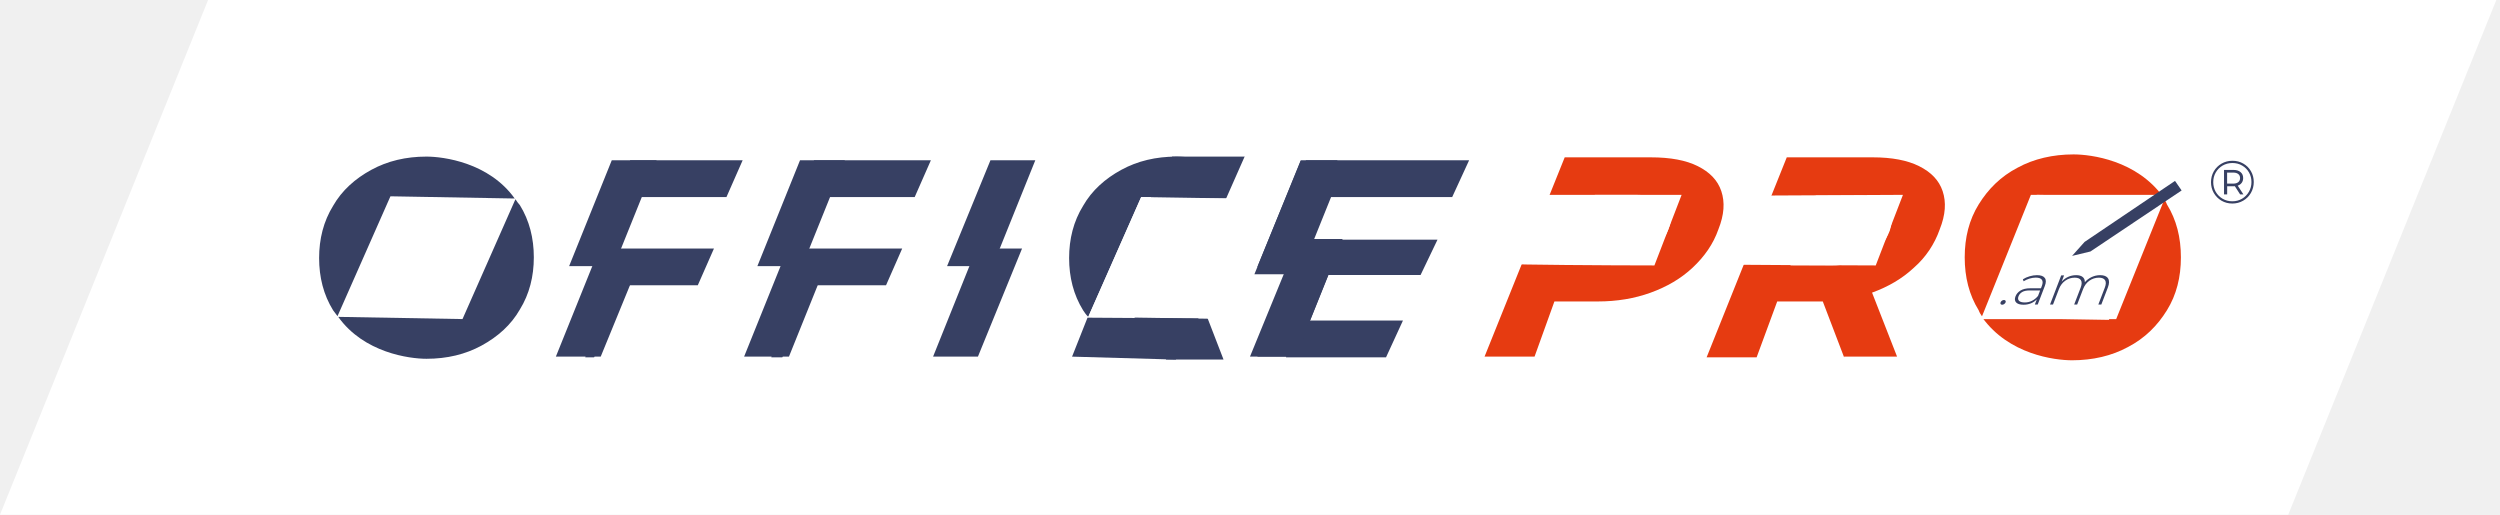
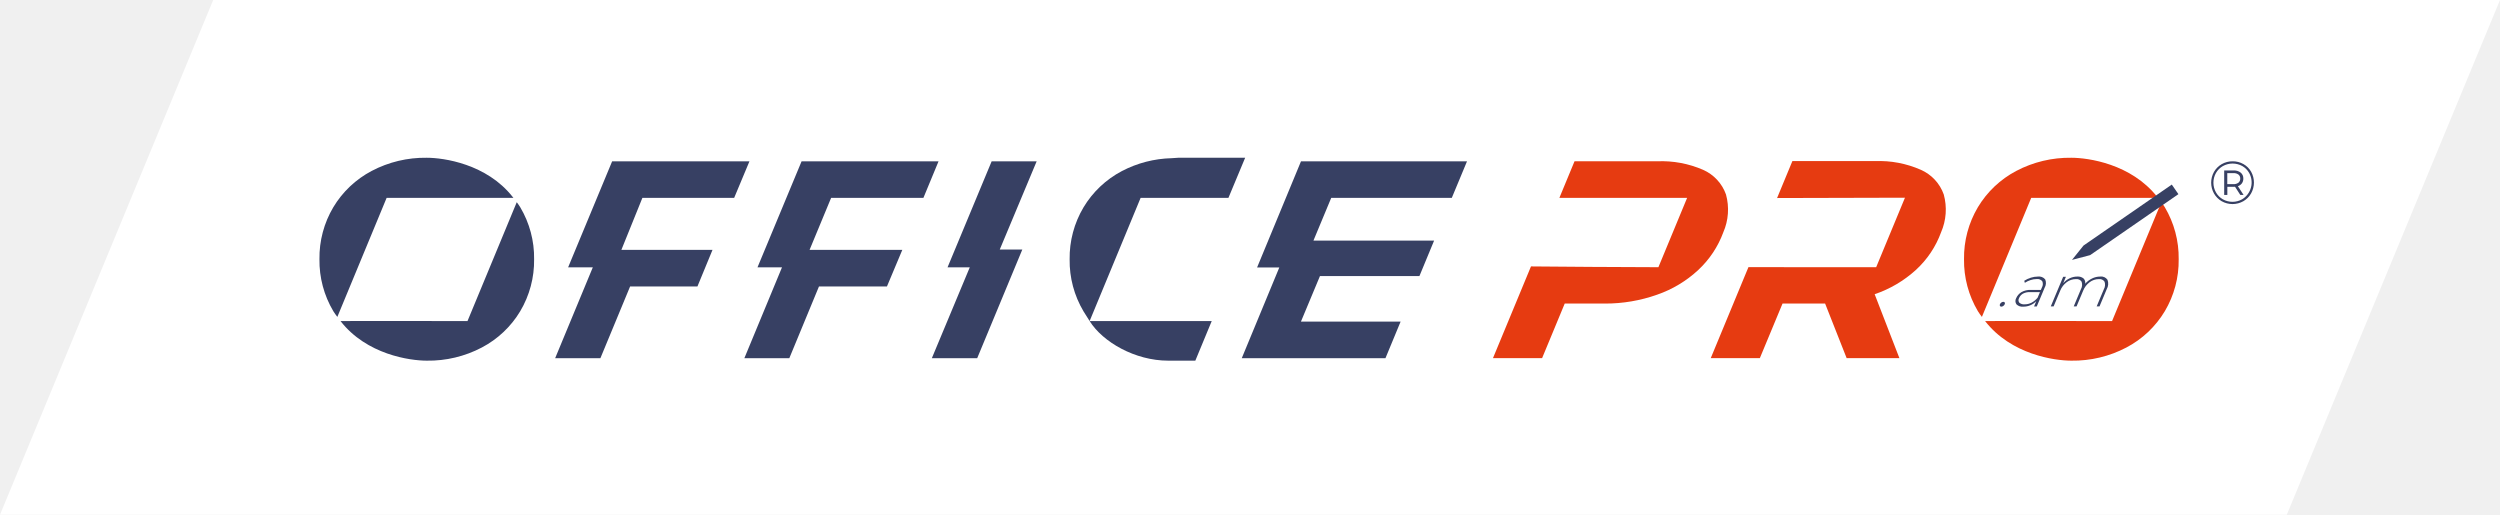
<svg xmlns="http://www.w3.org/2000/svg" width="340" height="70" viewBox="0 0 340 70" fill="none">
-   <g clip-path="url(#clip0_2410_1018)">
-     <path d="M311.2 70H0L28.3 0H339.5L311.2 70Z" fill="white" />
-     <path d="M303.612 21.865C304.156 21.865 304.647 21.992 305.086 22.244C305.531 22.497 305.88 22.846 306.133 23.291C306.385 23.73 306.511 24.218 306.511 24.757C306.511 25.295 306.382 25.789 306.124 26.239C305.866 26.684 305.515 27.036 305.07 27.294C304.625 27.552 304.134 27.681 303.595 27.681C303.057 27.681 302.566 27.552 302.121 27.294C301.682 27.036 301.333 26.684 301.075 26.239C300.822 25.795 300.696 25.306 300.696 24.773C300.696 24.241 300.822 23.752 301.075 23.307C301.333 22.862 301.684 22.511 302.129 22.253C302.574 21.994 303.068 21.865 303.612 21.865ZM303.595 27.376C304.079 27.376 304.518 27.261 304.913 27.03C305.309 26.794 305.622 26.478 305.852 26.083C306.083 25.682 306.198 25.24 306.198 24.757C306.198 24.273 306.086 23.837 305.861 23.447C305.636 23.052 305.325 22.741 304.93 22.516C304.54 22.285 304.101 22.17 303.612 22.17C303.123 22.17 302.678 22.285 302.277 22.516C301.882 22.747 301.569 23.063 301.338 23.463C301.113 23.859 301.001 24.295 301.001 24.773C301.001 25.251 301.113 25.69 301.338 26.091C301.569 26.487 301.882 26.8 302.277 27.03C302.673 27.261 303.112 27.376 303.595 27.376ZM305.07 24.213C305.07 24.466 305.004 24.683 304.872 24.864C304.746 25.04 304.565 25.169 304.329 25.251L305.103 26.437H304.658L303.941 25.325C303.897 25.331 303.834 25.333 303.752 25.333H302.895V26.437H302.467V23.109H303.752C304.158 23.109 304.48 23.208 304.716 23.406C304.952 23.604 305.07 23.873 305.07 24.213ZM303.727 24.971C304.018 24.971 304.243 24.905 304.403 24.773C304.567 24.641 304.65 24.455 304.65 24.213C304.65 23.977 304.567 23.796 304.403 23.669C304.243 23.538 304.018 23.472 303.727 23.472H302.887V24.971H303.727Z" fill="#374063" />
-     <path d="M230.9 22.598C232.5 23.398 233.6 24.498 234.1 25.998C234.6 27.498 234.5 29.198 233.7 31.198C233 33.198 231.8 34.898 230.2 36.398C228.6 37.898 226.7 38.998 224.5 39.798C222.3 40.598 219.9 40.998 217.3 40.998H211.4L208.7 48.498H201.9L212.8 21.398H224.5C227.2 21.398 229.3 21.798 230.9 22.598ZM224 34.698C225.4 33.898 226.3 32.698 226.9 31.198C227.5 29.698 227.4 28.498 226.6 27.698C225.8 26.898 224.4 26.498 222.4 26.498H216.9L213.4 35.898H218.9C220.9 35.998 222.6 35.598 224 34.698Z" fill="#E63B11" />
-     <path d="M250.8 48.598L247.9 40.998H247.6H241.7L238.9 48.598H232.1L243 21.398H254.7C257.3 21.398 259.4 21.798 261 22.598C262.6 23.398 263.7 24.498 264.2 25.998C264.7 27.498 264.6 29.198 263.8 31.198C263.1 33.198 261.9 34.998 260.3 36.398C258.7 37.898 256.8 38.998 254.6 39.798L258 48.498H250.8V48.598ZM256.7 27.798C255.9 26.998 254.5 26.598 252.5 26.598H247L243.5 36.098H249C251 36.098 252.7 35.698 254.1 34.898C255.5 34.098 256.4 32.898 257 31.398C257.5 29.798 257.4 28.598 256.7 27.798Z" fill="#E63B11" />
-     <path d="M269.601 43.1L277.001 26.5L294.201 26.8C290.601 21.8 284.401 21 282.001 21C279.201 21 276.601 21.6 274.401 22.8C272.101 24 270.401 25.7 269.101 27.8C267.801 29.9 267.201 32.3 267.201 35C267.201 37.7 267.801 40.1 269.101 42.2C269.201 42.5 269.401 42.8 269.601 43.1Z" fill="#E63B11" />
-     <path d="M294.202 26.898L286.802 43.498L269.602 43.198C273.202 48.198 279.402 48.998 281.802 48.998C284.602 48.998 287.202 48.398 289.402 47.198C291.702 45.998 293.402 44.298 294.702 42.198C296.002 40.098 296.602 37.698 296.602 34.998C296.602 32.298 296.002 29.898 294.702 27.798C294.602 27.498 294.402 27.198 294.202 26.898Z" fill="#E63B11" />
-     <path d="M287.8 43.4H269.4L276.2 26.5H294.6L287.8 43.4Z" fill="white" />
-     <path d="M284.301 34.202L281.801 34.802L283.501 32.902L295.801 24.602L296.701 25.902L284.301 34.202Z" fill="#374063" />
-     <path d="M255.1 36.1L258.8 26.5L239 26.6L235.5 36C235.6 36 248.9 36.1 255.1 36.1Z" fill="white" />
-     <path d="M225 36.1L228.7 26.5H209L205.5 35.9C205.5 36 218.8 36.1 225 36.1Z" fill="white" />
-     <path d="M272.296 41.444C272.203 41.444 272.134 41.414 272.087 41.353C272.047 41.287 272.044 41.209 272.079 41.118C272.114 41.027 272.176 40.951 272.264 40.89C272.358 40.829 272.451 40.799 272.543 40.799C272.635 40.799 272.702 40.829 272.744 40.89C272.791 40.951 272.797 41.027 272.762 41.118C272.727 41.209 272.662 41.287 272.566 41.353C272.478 41.414 272.388 41.444 272.296 41.444ZM277.027 37.421C277.553 37.421 277.908 37.548 278.093 37.801C278.28 38.049 278.28 38.416 278.093 38.901L277.129 41.414H276.738L277.009 40.708C276.784 40.941 276.517 41.123 276.206 41.255C275.897 41.381 275.561 41.444 275.198 41.444C274.726 41.444 274.392 41.34 274.195 41.133C274.004 40.926 273.973 40.652 274.104 40.313C274.23 39.984 274.457 39.719 274.784 39.516C275.118 39.309 275.562 39.205 276.115 39.205H277.57L277.692 38.886C277.834 38.517 277.834 38.236 277.691 38.044C277.553 37.851 277.278 37.755 276.866 37.755C276.584 37.755 276.296 37.801 276.001 37.892C275.711 37.983 275.448 38.104 275.21 38.256L275.112 37.983C275.391 37.806 275.699 37.669 276.034 37.573C276.371 37.472 276.702 37.421 277.027 37.421ZM275.374 41.133C275.727 41.133 276.054 41.057 276.356 40.905C276.664 40.754 276.935 40.533 277.171 40.245L277.456 39.501H276.009C275.592 39.501 275.261 39.572 275.017 39.714C274.778 39.855 274.611 40.05 274.516 40.298C274.417 40.556 274.441 40.761 274.589 40.913C274.739 41.06 275 41.133 275.374 41.133ZM285.621 37.421C286.147 37.421 286.504 37.565 286.691 37.854C286.884 38.142 286.876 38.557 286.669 39.099L285.78 41.414H285.373L286.25 39.129C286.421 38.684 286.435 38.345 286.291 38.112C286.148 37.879 285.867 37.763 285.45 37.763C284.973 37.763 284.54 37.902 284.151 38.18C283.768 38.459 283.486 38.833 283.305 39.304L282.495 41.414H282.088L282.966 39.129C283.137 38.684 283.15 38.345 283.006 38.112C282.863 37.879 282.582 37.763 282.165 37.763C281.688 37.763 281.255 37.902 280.866 38.18C280.483 38.459 280.201 38.833 280.02 39.304L279.21 41.414H278.804L280.325 37.452H280.715L280.389 38.302C280.636 38.023 280.928 37.808 281.262 37.657C281.604 37.5 281.968 37.421 282.353 37.421C282.738 37.421 283.032 37.502 283.235 37.664C283.444 37.826 283.545 38.064 283.539 38.378C283.792 38.084 284.101 37.851 284.465 37.679C284.835 37.507 285.22 37.421 285.621 37.421Z" fill="#374063" />
-     <path d="M190.8 43.597L188.5 48.597H174.9L177.6 21.797H199.8L197.5 26.797H180L177.6 32.597H195.5L193.2 37.397H180L177.9 43.597H190.8Z" fill="#374063" />
-     <path d="M45.9 42.997L53.1 26.697L70 26.997C66.5 22.097 60.3 21.297 58 21.297C55.2 21.297 52.7 21.897 50.5 23.097C48.3 24.297 46.5 25.897 45.3 27.997C44 30.097 43.4 32.497 43.4 35.097C43.4 37.697 44 40.097 45.3 42.197C45.5 42.497 45.7 42.697 45.9 42.997Z" fill="#374063" />
-     <path d="M70.1 27.094L62.9 43.394L46 43.094C49.5 47.994 55.7 48.794 58 48.794C60.8 48.794 63.3 48.194 65.5 46.994C67.7 45.794 69.5 44.194 70.7 42.094C72 39.994 72.6 37.594 72.6 34.994C72.6 32.394 72 29.994 70.7 27.894C70.5 27.694 70.3 27.394 70.1 27.094Z" fill="#374063" />
-     <path d="M176.2 48.5H171L177.5 32.5H182.6L176.2 48.5Z" fill="#374063" />
-     <path d="M148 43.097L155.2 26.797L172 26.997C168.5 22.097 162.3 21.297 160 21.297C157.2 21.297 154.7 21.897 152.5 23.097C150.3 24.297 148.5 25.897 147.3 27.997C146 30.097 145.4 32.497 145.4 35.097C145.4 37.697 146 40.097 147.3 42.197C147.5 42.497 147.7 42.797 148 43.097Z" fill="#374063" />
-     <path d="M156.801 29.297L157.801 26.997H167.201L169.401 21.297H159.401L156.301 24.597L156.801 29.297Z" fill="#374063" />
-     <path d="M157.8 40.898L158.8 43.198H164.2L166.4 48.898H158.6L152.6 40.898H157.8Z" fill="#374063" />
-     <path d="M148.001 43.097L155.201 26.797L174.001 27.097L167.401 43.397L148.001 43.097C148.001 43.197 147.701 42.797 148.001 43.097Z" fill="white" />
-     <path d="M162.2 37.3L169.4 21L172.1 21.3L172.2 37.6L160.6 37.3C160.7 37.4 160.4 37 162.2 37.3Z" fill="white" />
-     <path d="M159.901 48.903L145.801 48.503L147.901 43.203L163.001 43.303L159.901 48.903Z" fill="#374063" />
-     <path d="M175.6 37.297H170.6L176.9 21.797H181.9L175.6 37.297Z" fill="#374063" />
-     <path d="M110.3 26.697L107.2 33.797H122.7L120.5 38.797H110.3L106.4 48.597H104.9L110.7 21.797H126.6L124.4 26.797H110.3V26.697Z" fill="#374063" />
-     <path d="M107.301 48.494H101.201L107.001 34.094H113.101L107.301 48.494Z" fill="#374063" />
-     <path d="M109.102 36.197H103.002L108.802 21.797H114.902L109.102 36.197Z" fill="#374063" />
-     <path d="M133 48.497H126.9L132.8 33.797H139L133 48.497Z" fill="#374063" />
-     <path d="M135.001 36.197H128.801L134.701 21.797H140.801L135.001 36.197Z" fill="#374063" />
-     <path d="M177.2 36.298H171L176.9 21.898H183L177.2 36.298Z" fill="#374063" />
-     <path d="M176.2 48.494H170L175.9 34.094H182L176.2 48.494Z" fill="#374063" />
-     <path d="M84.7 26.697L81.6 33.797H97.1L94.9 38.797H84.7L80.8 48.597H79.6L85.7 21.797H101L98.8 26.797H84.7V26.697Z" fill="#374063" />
-     <path d="M81.7 48.494H75.6L81.4 34.094H87.6L81.7 48.494Z" fill="#374063" />
-     <path d="M83.5 36.197H77.4L83.2 21.797H89.3L83.5 36.197Z" fill="#374063" />
+   <g clip-path="url(#clip0_2491_1095)">
+     <path d="M311.005 70H0L28.995 0H340L311.005 70Z" fill="white" />
+     <path d="M305.114 22.317C305.549 22.563 305.909 22.923 306.156 23.359C306.406 23.81 306.536 24.318 306.535 24.834C306.533 25.35 306.4 25.858 306.147 26.308C305.896 26.748 305.532 27.114 305.093 27.366C304.643 27.62 304.136 27.753 303.62 27.753C303.104 27.753 302.597 27.62 302.148 27.366C301.712 27.114 301.351 26.75 301.102 26.312C300.851 25.864 300.719 25.359 300.719 24.845C300.719 24.332 300.851 23.827 301.102 23.379C301.352 22.94 301.714 22.576 302.152 22.325C302.603 22.065 303.115 21.931 303.635 21.938C304.153 21.931 304.663 22.062 305.114 22.317ZM304.936 27.099C305.527 26.74 305.956 26.167 306.133 25.498C306.31 24.83 306.22 24.12 305.884 23.516C305.663 23.128 305.343 22.806 304.957 22.584C304.551 22.359 304.094 22.242 303.63 22.242C303.166 22.243 302.71 22.363 302.305 22.589C301.913 22.813 301.588 23.139 301.366 23.532C301.142 23.933 301.024 24.386 301.024 24.845C301.024 25.305 301.142 25.758 301.366 26.159C301.587 26.552 301.91 26.878 302.301 27.103C302.703 27.33 303.157 27.449 303.619 27.448C304.081 27.448 304.535 27.327 304.936 27.099ZM304.899 24.932C304.762 25.117 304.571 25.254 304.352 25.323L305.126 26.51H304.681L303.964 25.398C303.901 25.404 303.838 25.407 303.775 25.405H302.918V26.51H302.49V23.182H303.775C304.121 23.163 304.463 23.268 304.739 23.479C304.856 23.577 304.948 23.701 305.01 23.841C305.071 23.981 305.099 24.133 305.093 24.285C305.1 24.516 305.032 24.743 304.899 24.932ZM304.43 24.846C304.511 24.778 304.575 24.692 304.618 24.594C304.66 24.497 304.679 24.391 304.673 24.285C304.678 24.181 304.659 24.078 304.617 23.982C304.575 23.887 304.511 23.803 304.43 23.738C304.232 23.598 303.992 23.529 303.75 23.544H302.91V25.043H303.75C303.993 25.058 304.233 24.988 304.43 24.846Z" fill="#374063" />
+     <path d="M294.415 28.183C294.27 27.942 294.103 27.723 293.94 27.5L287.242 43.665C287.242 43.665 269.956 43.644 269.973 43.665C273.521 48.227 279.408 49.05 281.704 49.05C284.311 49.089 286.886 48.473 289.193 47.259C291.354 46.124 293.16 44.416 294.415 42.323C295.684 40.186 296.337 37.739 296.301 35.253C296.337 32.768 295.684 30.321 294.415 28.183Z" fill="#E63B11" />
+     <path d="M276.245 26.906H293.484C293.457 26.871 293.416 26.819 293.388 26.785C289.836 22.274 283.99 21.455 281.704 21.455C279.097 21.416 276.522 22.031 274.214 23.245C272.054 24.38 270.248 26.088 268.993 28.181C267.724 30.319 267.071 32.766 267.107 35.251C267.071 37.737 267.724 40.184 268.993 42.322C269.158 42.596 269.353 42.845 269.539 43.1L276.245 26.906Z" fill="#E63B11" />
+     <path d="M284.258 34.697L281.789 35.347L283.358 33.394L295.363 25.102L296.263 26.405L284.258 34.697Z" fill="#374063" />
+     <path d="M264.35 26.445C264.087 25.702 263.674 25.022 263.138 24.445C262.601 23.868 261.953 23.407 261.231 23.091C259.273 22.23 257.144 21.826 255.006 21.909H243.764L241.683 26.933L259.075 26.887L255.161 36.337C250.332 36.337 240.366 36.334 237.787 36.334L232.662 48.705H239.34L242.424 41.283H248.215L251.143 48.705H258.318L254.954 40.013C257.028 39.311 258.935 38.188 260.556 36.716C262.096 35.308 263.272 33.55 263.986 31.59C264.693 29.967 264.822 28.151 264.35 26.445Z" fill="#E63B11" />
+     <path d="M234.734 26.448C234.471 25.705 234.058 25.025 233.522 24.448C232.986 23.871 232.337 23.41 231.616 23.093C229.652 22.241 227.52 21.845 225.38 21.934H214.136L212.077 26.906H229.45L225.543 36.34C220.703 36.34 211.812 36.264 208.214 36.233L203.043 48.708H209.725L212.802 41.285H218.269C220.691 41.293 223.096 40.883 225.379 40.073C227.452 39.355 229.354 38.212 230.961 36.719C232.485 35.302 233.654 33.546 234.37 31.593C235.077 29.97 235.206 28.154 234.734 26.448Z" fill="#E63B11" />
+     <path d="M271.992 41.608C271.974 41.571 271.965 41.531 271.965 41.49C271.965 41.449 271.975 41.409 271.994 41.373C272.035 41.278 272.102 41.197 272.188 41.14C272.266 41.083 272.359 41.051 272.455 41.047C272.492 41.045 272.529 41.052 272.562 41.068C272.595 41.085 272.623 41.109 272.644 41.14C272.663 41.176 272.672 41.216 272.672 41.257C272.672 41.297 272.662 41.337 272.643 41.373C272.601 41.468 272.534 41.55 272.447 41.608C272.37 41.667 272.277 41.701 272.18 41.705C272.143 41.708 272.105 41.7 272.072 41.683C272.039 41.666 272.011 41.64 271.992 41.608Z" fill="#374063" />
+     <path d="M278.145 37.994C278.223 38.174 278.257 38.37 278.245 38.565C278.233 38.761 278.174 38.951 278.074 39.119L277.004 41.675H276.633L276.934 40.957C276.706 41.196 276.432 41.386 276.128 41.514C275.825 41.643 275.498 41.709 275.168 41.706C274.999 41.726 274.828 41.707 274.668 41.653C274.507 41.598 274.36 41.508 274.238 41.39C274.153 41.269 274.104 41.126 274.097 40.979C274.09 40.831 274.125 40.684 274.198 40.556C274.341 40.218 274.586 39.933 274.898 39.74C275.286 39.517 275.73 39.408 276.177 39.428H277.56L277.695 39.104C277.771 38.975 277.816 38.83 277.825 38.681C277.834 38.532 277.808 38.383 277.749 38.246C277.657 38.136 277.538 38.051 277.403 37.999C277.269 37.948 277.123 37.931 276.981 37.952C276.699 37.954 276.42 38.002 276.153 38.092C275.879 38.179 275.617 38.304 275.376 38.462L275.299 38.184C275.579 38.003 275.883 37.861 276.202 37.763C276.51 37.666 276.83 37.615 277.152 37.612C277.337 37.586 277.524 37.608 277.698 37.675C277.872 37.741 278.025 37.851 278.145 37.994ZM276.306 41.158C276.619 40.992 276.894 40.763 277.116 40.486L277.434 39.729H276.059C275.728 39.713 275.398 39.788 275.106 39.944C274.875 40.082 274.694 40.291 274.591 40.54C274.534 40.636 274.508 40.746 274.513 40.856C274.519 40.967 274.558 41.073 274.624 41.162C274.723 41.249 274.84 41.314 274.966 41.353C275.092 41.392 275.224 41.405 275.355 41.39C275.686 41.391 276.012 41.311 276.306 41.158Z" fill="#374063" />
+     <path d="M286.619 38.051C286.698 38.257 286.73 38.477 286.712 38.696C286.694 38.916 286.628 39.128 286.518 39.318L285.531 41.674H285.146L286.119 39.349C286.208 39.194 286.263 39.021 286.281 38.843C286.298 38.664 286.278 38.484 286.221 38.314C286.139 38.187 286.022 38.085 285.884 38.022C285.746 37.959 285.593 37.937 285.442 37.959C284.989 37.959 284.547 38.108 284.187 38.383C283.795 38.677 283.492 39.072 283.311 39.526L282.411 41.674H282.025L282.999 39.349C283.088 39.194 283.144 39.021 283.161 38.843C283.178 38.664 283.157 38.484 283.1 38.314C283.018 38.186 282.901 38.085 282.763 38.022C282.625 37.959 282.471 37.937 282.321 37.959C281.868 37.959 281.427 38.108 281.066 38.383C280.675 38.677 280.372 39.072 280.19 39.526L279.291 41.674H278.904L280.593 37.642H280.964L280.602 38.508C280.846 38.23 281.143 38.005 281.477 37.846C281.803 37.691 282.16 37.61 282.521 37.611C282.818 37.589 283.113 37.677 283.35 37.858C283.445 37.951 283.517 38.065 283.559 38.191C283.6 38.318 283.611 38.452 283.589 38.584C283.847 38.286 284.162 38.045 284.517 37.874C284.861 37.702 285.241 37.612 285.626 37.611C285.816 37.585 286.01 37.613 286.185 37.69C286.36 37.768 286.511 37.893 286.619 38.051Z" fill="#374063" />
+     <path d="M148.19 43.663L155.126 26.906L167.067 26.908L169.341 21.455H161.25C160.613 21.431 159.977 21.451 159.343 21.514C156.984 21.572 154.669 22.171 152.578 23.265C150.418 24.4 148.611 26.108 147.357 28.201C146.088 30.338 145.435 32.785 145.47 35.271C145.435 37.757 146.088 40.204 147.357 42.342C147.524 42.621 148.155 43.619 148.19 43.663Z" fill="#374063" />
+     <path d="M125.584 26.91L127.643 21.938H109.016L103.02 36.356H106.352L101.234 48.711H104.955H106.46H107.349L111.381 38.958H120.625L122.713 33.986H110.1L113.033 26.91H125.584Z" fill="#374063" />
+     <path d="M140.987 21.938H134.865L128.867 36.356H131.889L126.732 48.711H132.9L139.036 33.934H135.968L140.987 21.938Z" fill="#374063" />
+     <path d="M99.846 26.91L101.925 21.938H83.252L77.265 36.356H80.624L75.502 48.711H79.704H80.864H81.656L85.695 38.958H94.851L96.9 33.986H84.506L87.365 26.91H99.846Z" fill="#374063" />
+     <path d="M70.752 28.183C70.608 27.942 70.441 27.723 70.278 27.5L63.58 43.665C63.58 43.665 46.294 43.644 46.311 43.665C49.859 48.227 55.746 49.05 58.042 49.05C60.649 49.089 63.224 48.473 65.531 47.259C67.692 46.124 69.498 44.416 70.752 42.323C72.022 40.186 72.675 37.739 72.639 35.253C72.675 32.768 72.022 30.321 70.752 28.183Z" fill="#374063" />
+     <path d="M52.583 26.906H69.822C69.795 26.871 69.754 26.819 69.726 26.785C66.174 22.274 60.328 21.455 58.041 21.455C55.435 21.416 52.86 22.031 50.552 23.245C48.392 24.38 46.586 26.088 45.331 28.181C44.062 30.319 43.409 32.766 43.445 35.251C43.409 37.737 44.062 40.184 45.331 42.322C45.495 42.596 45.691 42.845 45.877 43.1L52.583 26.906Z" fill="#374063" />
+     <path d="M197.445 26.91L199.514 21.938H176.936L170.963 36.377H173.985L168.881 48.711H174.92H176.185H188.423L190.483 43.739H176.928L179.515 37.542H193.043L195.038 32.724H178.627L181.047 26.91H197.445Z" fill="#374063" />
+     <path d="M158.869 49.049C154.366 49.049 149.965 46.511 148.191 43.664C151.827 43.664 159.665 43.664 159.665 43.664H164.795L162.565 49.049H158.869Z" fill="#374063" />
  </g>
  <defs>
-     <clipPath id="clip0_2410_1018">
-       <rect width="339.5" height="70" fill="white" />
+     <clipPath id="clip0_2491_1095">
+       <rect width="340" height="70" fill="white" />
    </clipPath>
  </defs>
</svg>
